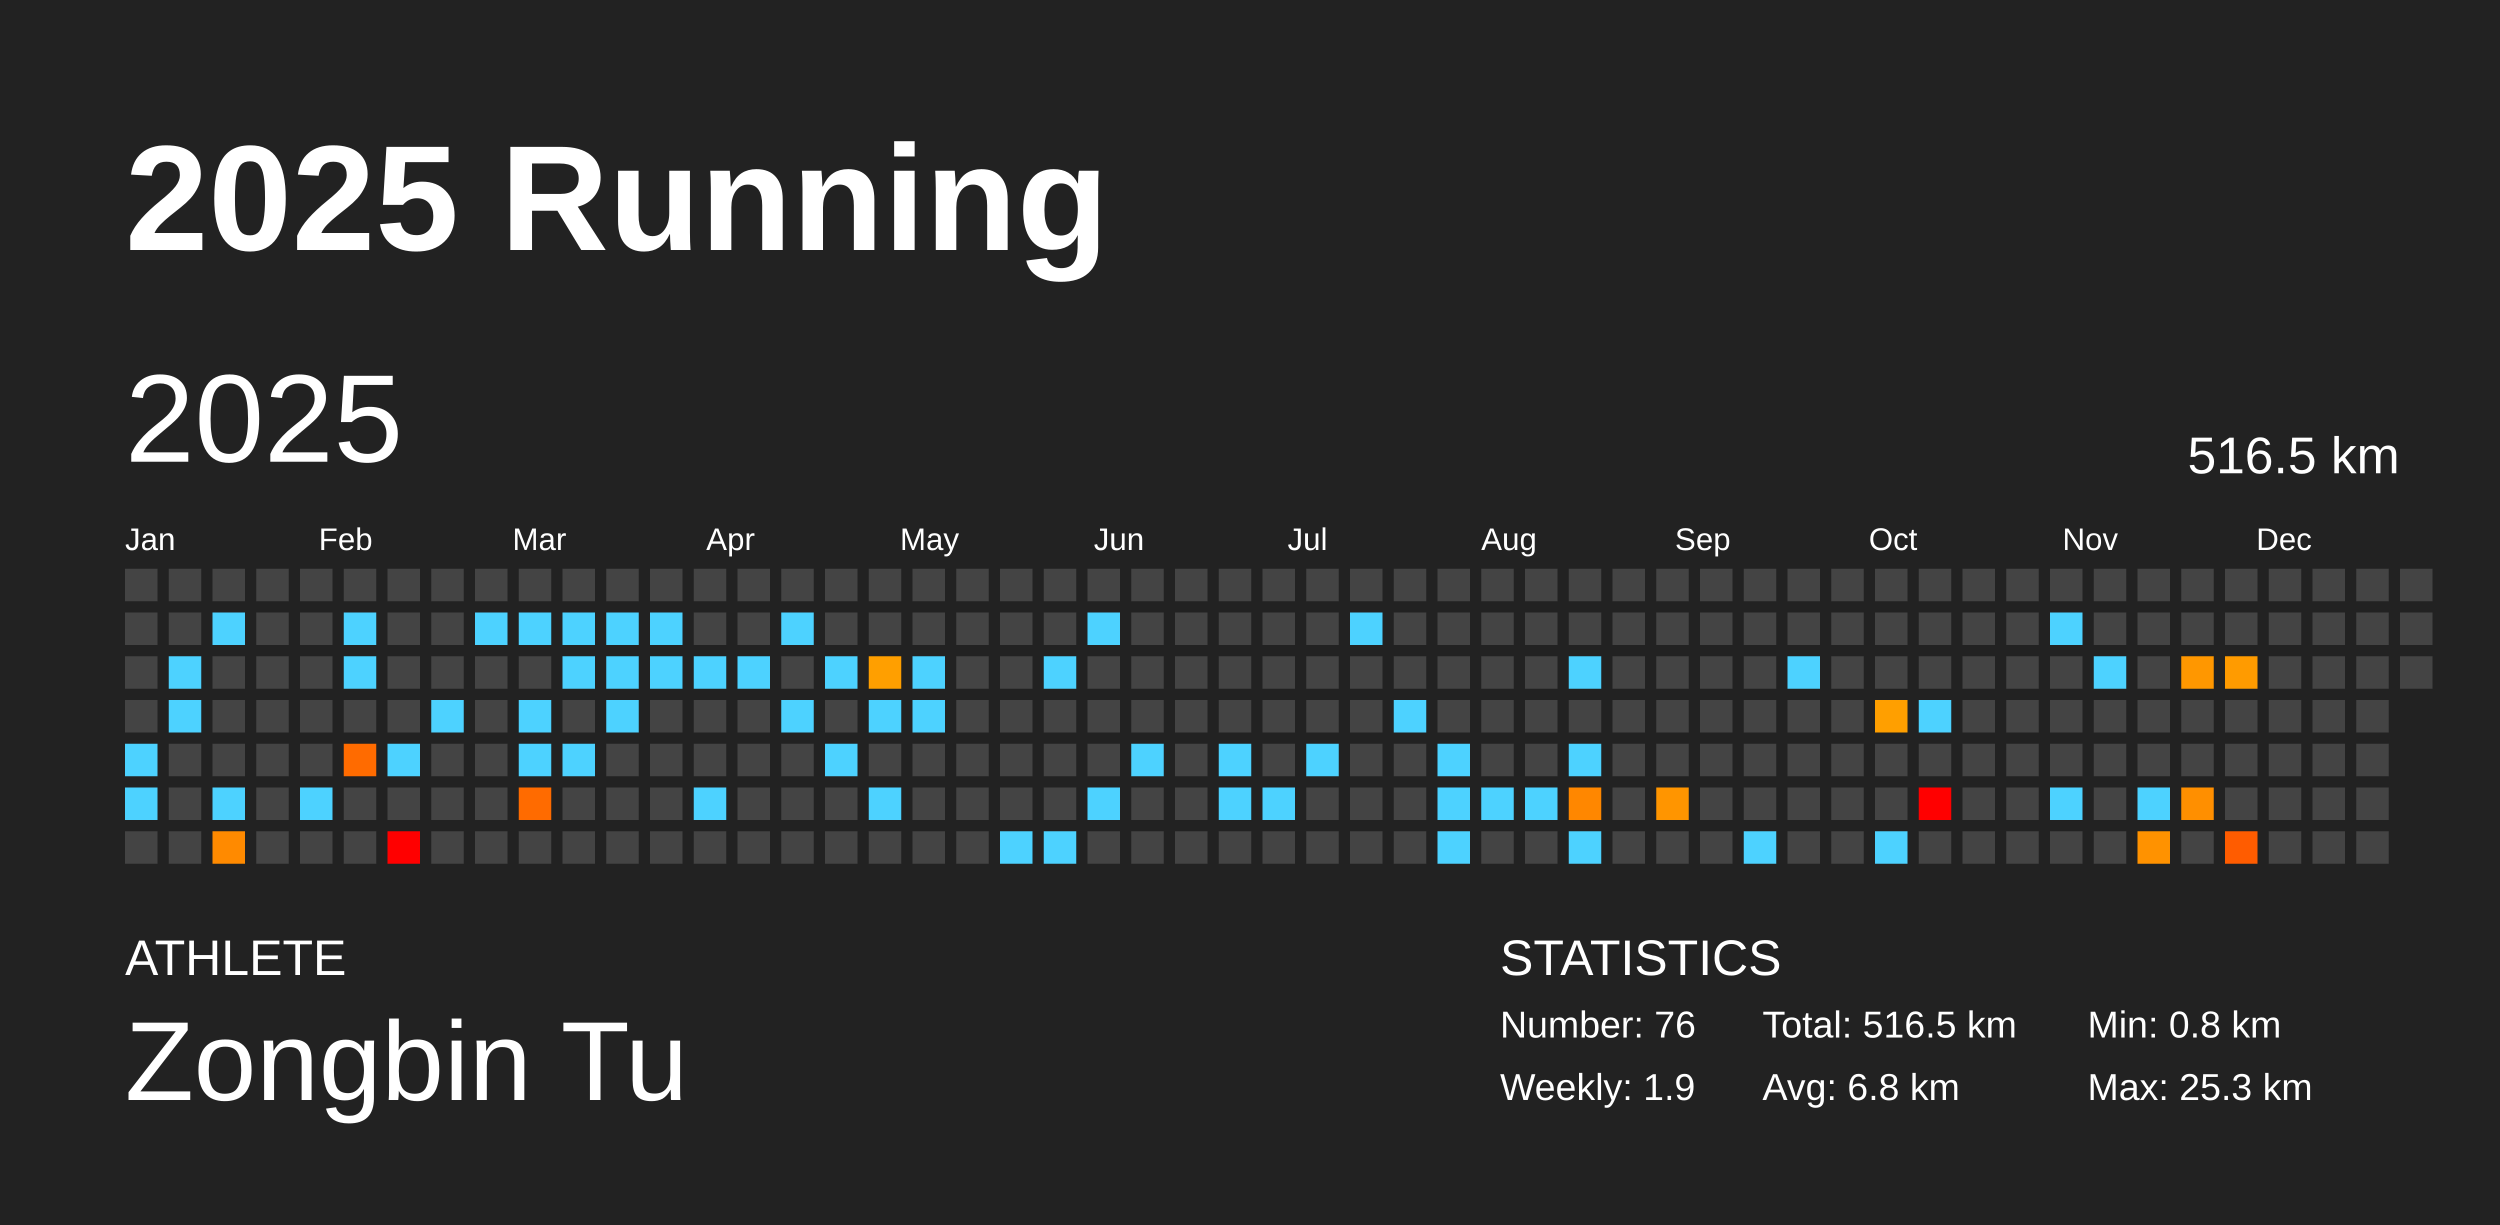
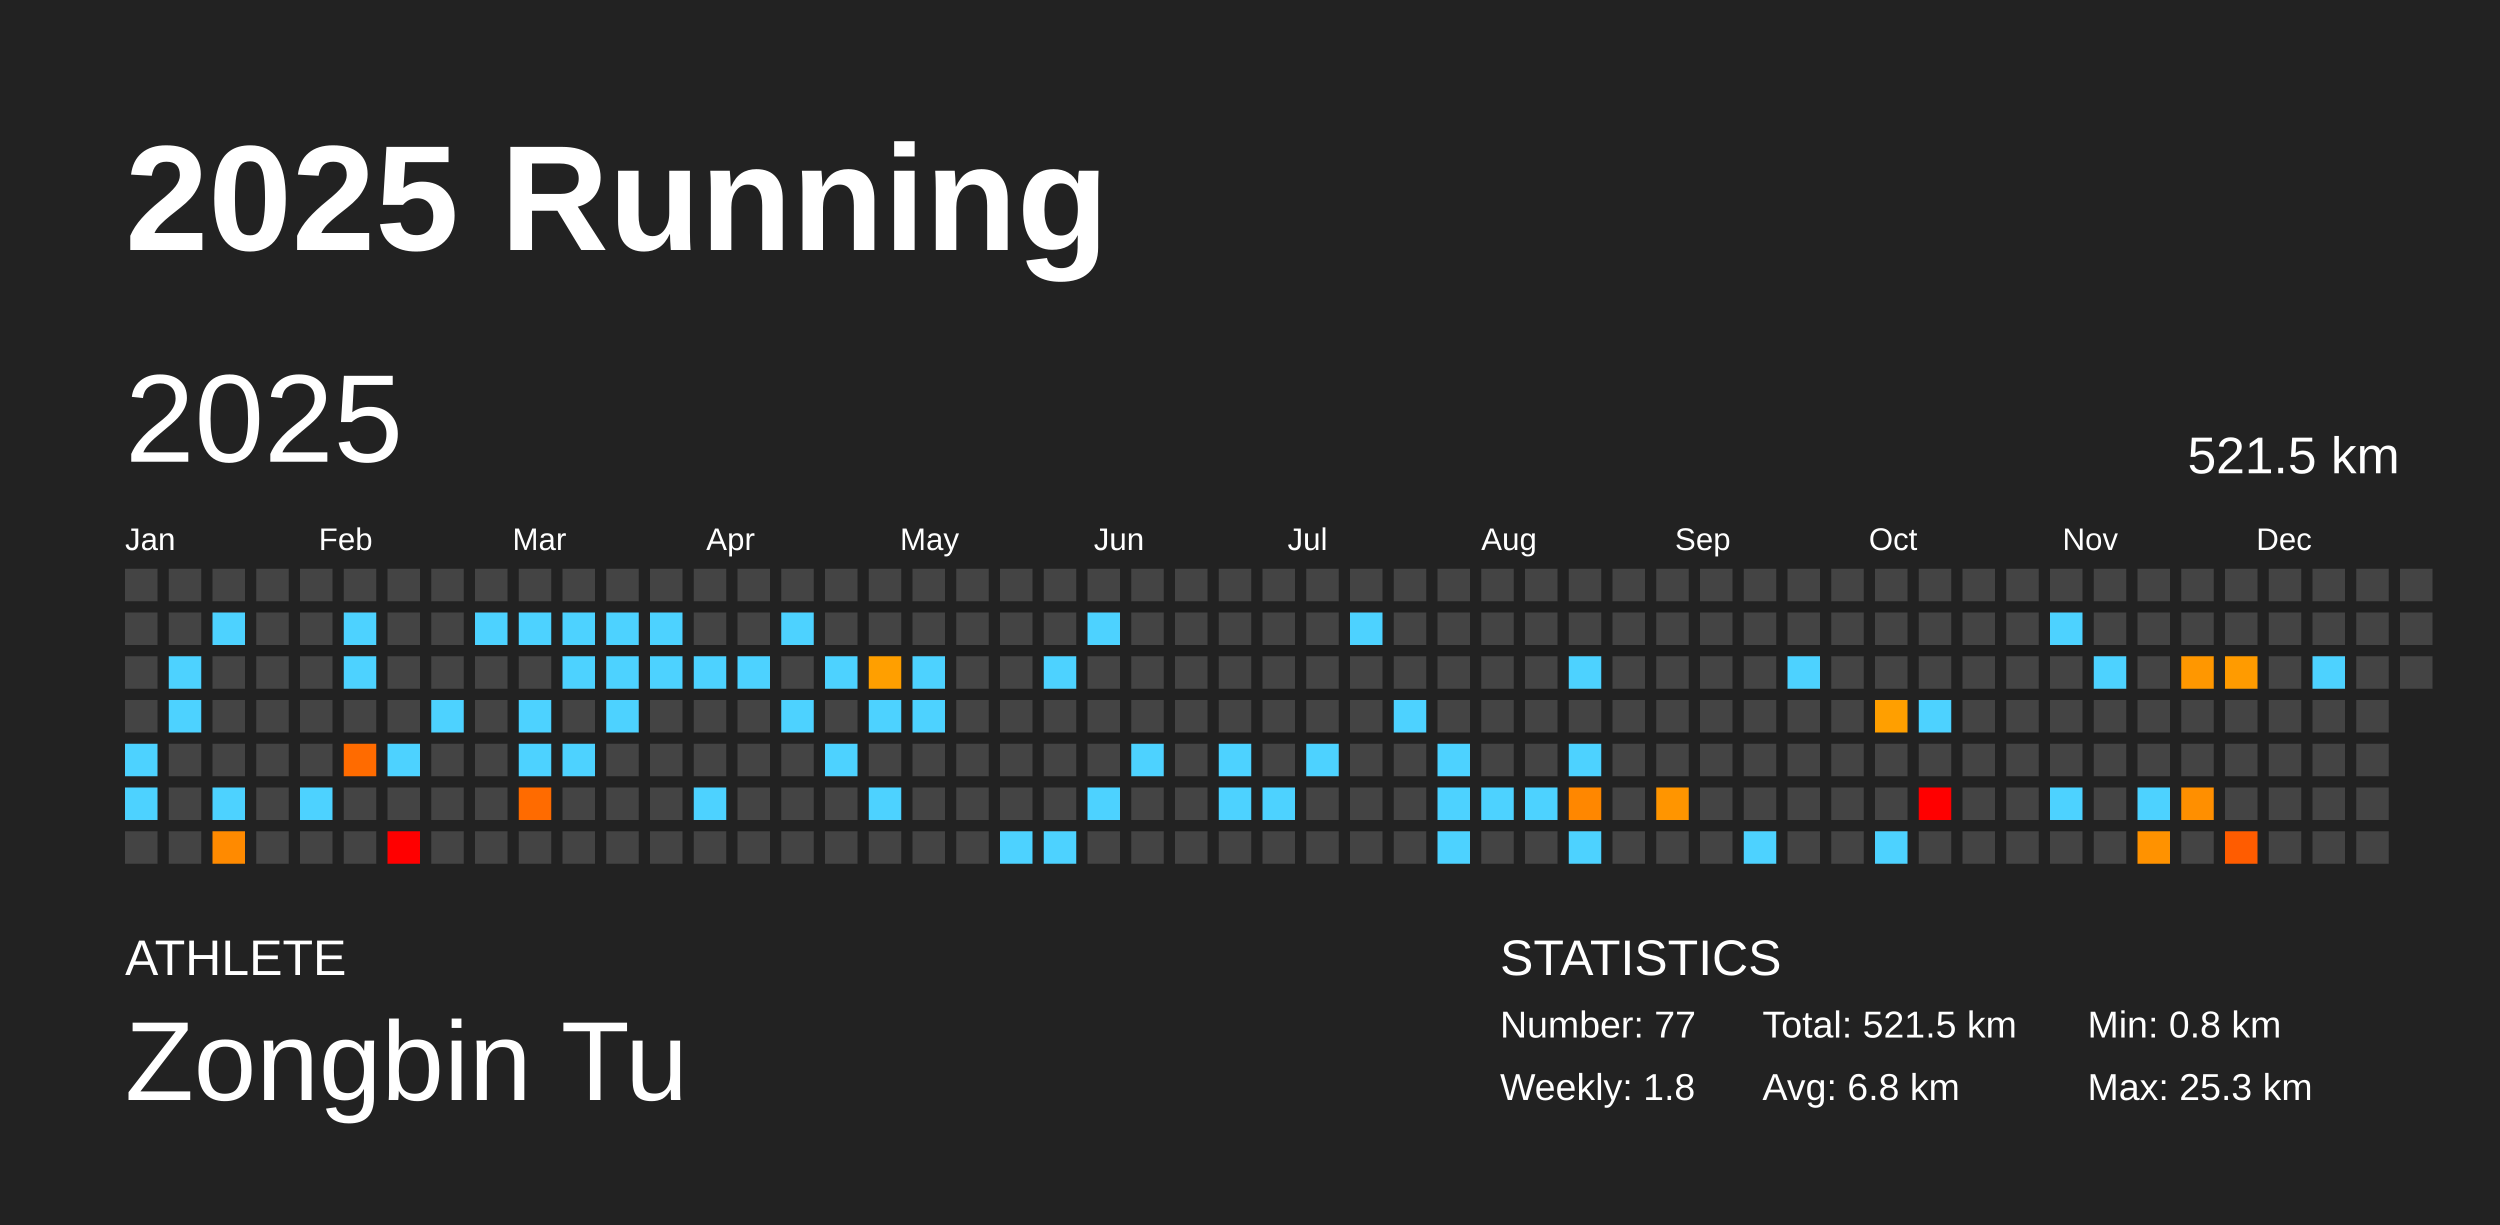
<svg xmlns="http://www.w3.org/2000/svg" baseProfile="full" height="98mm" version="1.1" viewBox="0,0,200,98" width="200mm">
  <defs />
  <rect fill="#222222" height="98" width="200" x="0" y="0" />
  <text fill="#FFFFFF" style="font-size:12px; font-family:Arial; font-weight:bold;" x="10" y="20">2025 Running</text>
  <text fill="#FFFFFF" style="font-size:4px; font-family:Arial" x="10" y="78">ATHLETE</text>
  <text fill="#FFFFFF" style="font-size:9px; font-family:Arial" x="10" y="88">Zongbin Tu</text>
  <text fill="#FFFFFF" style="font-size:4px; font-family:Arial" x="120" y="78">STATISTICS</text>
-   <text fill="#FFFFFF" style="font-size:3px; font-family:Arial" x="120" y="83">Number: 76</text>
-   <text fill="#FFFFFF" style="font-size:3px; font-family:Arial" x="120" y="88">Weekly: 1.9</text>
-   <text fill="#FFFFFF" style="font-size:3px; font-family:Arial" x="141" y="83">Total: 516.5 km</text>
+   <text fill="#FFFFFF" style="font-size:3px; font-family:Arial" x="120" y="83">Number: 77</text>
+   <text fill="#FFFFFF" style="font-size:3px; font-family:Arial" x="120" y="88">Weekly: 1.8</text>
+   <text fill="#FFFFFF" style="font-size:3px; font-family:Arial" x="141" y="83">Total: 521.5 km</text>
  <text fill="#FFFFFF" style="font-size:3px; font-family:Arial" x="141" y="88">Avg: 6.8 km</text>
  <text fill="#FFFFFF" style="font-size:3px; font-family:Arial" x="167" y="83">Min: 0.8 km</text>
  <text fill="#FFFFFF" style="font-size:3px; font-family:Arial" x="167" y="88">Max: 25.3 km</text>
  <text dominant-baseline="hanging" fill="#FFFFFF" style="font-size:10.0px; font-family:Arial;" x="10" y="30">2025</text>
-   <text dominant-baseline="hanging" fill="#FFFFFF" style="font-size:4.125px; font-family:Arial;" x="175" y="35">516.5 km</text>
+   <text dominant-baseline="hanging" fill="#FFFFFF" style="font-size:4.125px; font-family:Arial;" x="175" y="35">521.5 km</text>
  <text fill="#FFFFFF" style="font-size:2.5px; font-family:Arial" x="10.0" y="44">Jan</text>
  <text fill="#FFFFFF" style="font-size:2.5px; font-family:Arial" x="25.5" y="44">Feb</text>
  <text fill="#FFFFFF" style="font-size:2.5px; font-family:Arial" x="41.0" y="44">Mar</text>
  <text fill="#FFFFFF" style="font-size:2.5px; font-family:Arial" x="56.5" y="44">Apr</text>
  <text fill="#FFFFFF" style="font-size:2.5px; font-family:Arial" x="72.0" y="44">May</text>
  <text fill="#FFFFFF" style="font-size:2.5px; font-family:Arial" x="87.5" y="44">Jun</text>
  <text fill="#FFFFFF" style="font-size:2.5px; font-family:Arial" x="103.0" y="44">Jul</text>
  <text fill="#FFFFFF" style="font-size:2.5px; font-family:Arial" x="118.5" y="44">Aug</text>
  <text fill="#FFFFFF" style="font-size:2.5px; font-family:Arial" x="134.0" y="44">Sep</text>
  <text fill="#FFFFFF" style="font-size:2.5px; font-family:Arial" x="149.5" y="44">Oct</text>
  <text fill="#FFFFFF" style="font-size:2.5px; font-family:Arial" x="165.0" y="44">Nov</text>
  <text fill="#FFFFFF" style="font-size:2.5px; font-family:Arial" x="180.5" y="44">Dec</text>
  <rect fill="#444444" height="2.6" width="2.6" x="10.0" y="45.5" />
  <rect fill="#444444" height="2.6" width="2.6" x="10.0" y="49.0" />
  <rect fill="#444444" height="2.6" width="2.6" x="10.0" y="52.5" />
  <rect fill="#444444" height="2.6" width="2.6" x="10.0" y="56.0" />
  <rect fill="#4dd2ff" height="2.6" width="2.6" x="10.0" y="59.5" />
  <rect fill="#4dd2ff" height="2.6" width="2.6" x="10.0" y="63.0" />
  <rect fill="#444444" height="2.6" width="2.6" x="10.0" y="66.5" />
  <rect fill="#444444" height="2.6" width="2.6" x="13.5" y="45.5" />
  <rect fill="#444444" height="2.6" width="2.6" x="13.5" y="49.0" />
  <rect fill="#4dd2ff" height="2.6" width="2.6" x="13.5" y="52.5" />
  <rect fill="#4dd2ff" height="2.6" width="2.6" x="13.5" y="56.0" />
  <rect fill="#444444" height="2.6" width="2.6" x="13.5" y="59.5" />
  <rect fill="#444444" height="2.6" width="2.6" x="13.5" y="63.0" />
  <rect fill="#444444" height="2.6" width="2.6" x="13.5" y="66.5" />
  <rect fill="#444444" height="2.6" width="2.6" x="17.0" y="45.5" />
  <rect fill="#4dd2ff" height="2.6" width="2.6" x="17.0" y="49.0" />
  <rect fill="#444444" height="2.6" width="2.6" x="17.0" y="52.5" />
  <rect fill="#444444" height="2.6" width="2.6" x="17.0" y="56.0" />
  <rect fill="#444444" height="2.6" width="2.6" x="17.0" y="59.5" />
  <rect fill="#4dd2ff" height="2.6" width="2.6" x="17.0" y="63.0" />
  <rect fill="#ff8a00" height="2.6" width="2.6" x="17.0" y="66.5" />
  <rect fill="#444444" height="2.6" width="2.6" x="20.5" y="45.5" />
  <rect fill="#444444" height="2.6" width="2.6" x="20.5" y="49.0" />
  <rect fill="#444444" height="2.6" width="2.6" x="20.5" y="52.5" />
  <rect fill="#444444" height="2.6" width="2.6" x="20.5" y="56.0" />
  <rect fill="#444444" height="2.6" width="2.6" x="20.5" y="59.5" />
  <rect fill="#444444" height="2.6" width="2.6" x="20.5" y="63.0" />
  <rect fill="#444444" height="2.6" width="2.6" x="20.5" y="66.5" />
  <rect fill="#444444" height="2.6" width="2.6" x="24.0" y="45.5" />
  <rect fill="#444444" height="2.6" width="2.6" x="24.0" y="49.0" />
  <rect fill="#444444" height="2.6" width="2.6" x="24.0" y="52.5" />
  <rect fill="#444444" height="2.6" width="2.6" x="24.0" y="56.0" />
  <rect fill="#444444" height="2.6" width="2.6" x="24.0" y="59.5" />
  <rect fill="#4dd2ff" height="2.6" width="2.6" x="24.0" y="63.0" />
  <rect fill="#444444" height="2.6" width="2.6" x="24.0" y="66.5" />
  <rect fill="#444444" height="2.6" width="2.6" x="27.5" y="45.5" />
  <rect fill="#4dd2ff" height="2.6" width="2.6" x="27.5" y="49.0" />
  <rect fill="#4dd2ff" height="2.6" width="2.6" x="27.5" y="52.5" />
  <rect fill="#444444" height="2.6" width="2.6" x="27.5" y="56.0" />
  <rect fill="#ff6b00" height="2.6" width="2.6" x="27.5" y="59.5" />
  <rect fill="#444444" height="2.6" width="2.6" x="27.5" y="63.0" />
  <rect fill="#444444" height="2.6" width="2.6" x="27.5" y="66.5" />
  <rect fill="#444444" height="2.6" width="2.6" x="31.0" y="45.5" />
  <rect fill="#444444" height="2.6" width="2.6" x="31.0" y="49.0" />
  <rect fill="#444444" height="2.6" width="2.6" x="31.0" y="52.5" />
  <rect fill="#444444" height="2.6" width="2.6" x="31.0" y="56.0" />
  <rect fill="#4dd2ff" height="2.6" width="2.6" x="31.0" y="59.5" />
  <rect fill="#444444" height="2.6" width="2.6" x="31.0" y="63.0" />
  <rect fill="red" height="2.6" width="2.6" x="31.0" y="66.5" />
  <rect fill="#444444" height="2.6" width="2.6" x="34.5" y="45.5" />
  <rect fill="#444444" height="2.6" width="2.6" x="34.5" y="49.0" />
  <rect fill="#444444" height="2.6" width="2.6" x="34.5" y="52.5" />
  <rect fill="#4dd2ff" height="2.6" width="2.6" x="34.5" y="56.0" />
  <rect fill="#444444" height="2.6" width="2.6" x="34.5" y="59.5" />
  <rect fill="#444444" height="2.6" width="2.6" x="34.5" y="63.0" />
  <rect fill="#444444" height="2.6" width="2.6" x="34.5" y="66.5" />
  <rect fill="#444444" height="2.6" width="2.6" x="38.0" y="45.5" />
  <rect fill="#4dd2ff" height="2.6" width="2.6" x="38.0" y="49.0" />
  <rect fill="#444444" height="2.6" width="2.6" x="38.0" y="52.5" />
  <rect fill="#444444" height="2.6" width="2.6" x="38.0" y="56.0" />
  <rect fill="#444444" height="2.6" width="2.6" x="38.0" y="59.5" />
  <rect fill="#444444" height="2.6" width="2.6" x="38.0" y="63.0" />
  <rect fill="#444444" height="2.6" width="2.6" x="38.0" y="66.5" />
  <rect fill="#444444" height="2.6" width="2.6" x="41.5" y="45.5" />
  <rect fill="#4dd2ff" height="2.6" width="2.6" x="41.5" y="49.0" />
  <rect fill="#444444" height="2.6" width="2.6" x="41.5" y="52.5" />
  <rect fill="#4dd2ff" height="2.6" width="2.6" x="41.5" y="56.0" />
  <rect fill="#4dd2ff" height="2.6" width="2.6" x="41.5" y="59.5" />
  <rect fill="#ff6b00" height="2.6" width="2.6" x="41.5" y="63.0" />
  <rect fill="#444444" height="2.6" width="2.6" x="41.5" y="66.5" />
  <rect fill="#444444" height="2.6" width="2.6" x="45.0" y="45.5" />
  <rect fill="#4dd2ff" height="2.6" width="2.6" x="45.0" y="49.0" />
  <rect fill="#4dd2ff" height="2.6" width="2.6" x="45.0" y="52.5" />
  <rect fill="#444444" height="2.6" width="2.6" x="45.0" y="56.0" />
  <rect fill="#4dd2ff" height="2.6" width="2.6" x="45.0" y="59.5" />
  <rect fill="#444444" height="2.6" width="2.6" x="45.0" y="63.0" />
  <rect fill="#444444" height="2.6" width="2.6" x="45.0" y="66.5" />
  <rect fill="#444444" height="2.6" width="2.6" x="48.5" y="45.5" />
  <rect fill="#4dd2ff" height="2.6" width="2.6" x="48.5" y="49.0" />
  <rect fill="#4dd2ff" height="2.6" width="2.6" x="48.5" y="52.5" />
  <rect fill="#4dd2ff" height="2.6" width="2.6" x="48.5" y="56.0" />
  <rect fill="#444444" height="2.6" width="2.6" x="48.5" y="59.5" />
  <rect fill="#444444" height="2.6" width="2.6" x="48.5" y="63.0" />
  <rect fill="#444444" height="2.6" width="2.6" x="48.5" y="66.5" />
  <rect fill="#444444" height="2.6" width="2.6" x="52.0" y="45.5" />
  <rect fill="#4dd2ff" height="2.6" width="2.6" x="52.0" y="49.0" />
  <rect fill="#4dd2ff" height="2.6" width="2.6" x="52.0" y="52.5" />
  <rect fill="#444444" height="2.6" width="2.6" x="52.0" y="56.0" />
  <rect fill="#444444" height="2.6" width="2.6" x="52.0" y="59.5" />
  <rect fill="#444444" height="2.6" width="2.6" x="52.0" y="63.0" />
  <rect fill="#444444" height="2.6" width="2.6" x="52.0" y="66.5" />
  <rect fill="#444444" height="2.6" width="2.6" x="55.5" y="45.5" />
  <rect fill="#444444" height="2.6" width="2.6" x="55.5" y="49.0" />
  <rect fill="#4dd2ff" height="2.6" width="2.6" x="55.5" y="52.5" />
  <rect fill="#444444" height="2.6" width="2.6" x="55.5" y="56.0" />
  <rect fill="#444444" height="2.6" width="2.6" x="55.5" y="59.5" />
  <rect fill="#4dd2ff" height="2.6" width="2.6" x="55.5" y="63.0" />
  <rect fill="#444444" height="2.6" width="2.6" x="55.5" y="66.5" />
  <rect fill="#444444" height="2.6" width="2.6" x="59.0" y="45.5" />
  <rect fill="#444444" height="2.6" width="2.6" x="59.0" y="49.0" />
  <rect fill="#4dd2ff" height="2.6" width="2.6" x="59.0" y="52.5" />
  <rect fill="#444444" height="2.6" width="2.6" x="59.0" y="56.0" />
  <rect fill="#444444" height="2.6" width="2.6" x="59.0" y="59.5" />
  <rect fill="#444444" height="2.6" width="2.6" x="59.0" y="63.0" />
  <rect fill="#444444" height="2.6" width="2.6" x="59.0" y="66.5" />
  <rect fill="#444444" height="2.6" width="2.6" x="62.5" y="45.5" />
  <rect fill="#4dd2ff" height="2.6" width="2.6" x="62.5" y="49.0" />
  <rect fill="#444444" height="2.6" width="2.6" x="62.5" y="52.5" />
  <rect fill="#4dd2ff" height="2.6" width="2.6" x="62.5" y="56.0" />
  <rect fill="#444444" height="2.6" width="2.6" x="62.5" y="59.5" />
  <rect fill="#444444" height="2.6" width="2.6" x="62.5" y="63.0" />
  <rect fill="#444444" height="2.6" width="2.6" x="62.5" y="66.5" />
  <rect fill="#444444" height="2.6" width="2.6" x="66.0" y="45.5" />
  <rect fill="#444444" height="2.6" width="2.6" x="66.0" y="49.0" />
  <rect fill="#4dd2ff" height="2.6" width="2.6" x="66.0" y="52.5" />
  <rect fill="#444444" height="2.6" width="2.6" x="66.0" y="56.0" />
  <rect fill="#4dd2ff" height="2.6" width="2.6" x="66.0" y="59.5" />
  <rect fill="#444444" height="2.6" width="2.6" x="66.0" y="63.0" />
  <rect fill="#444444" height="2.6" width="2.6" x="66.0" y="66.5" />
  <rect fill="#444444" height="2.6" width="2.6" x="69.5" y="45.5" />
  <rect fill="#444444" height="2.6" width="2.6" x="69.5" y="49.0" />
  <rect fill="#ff9f00" height="2.6" width="2.6" x="69.5" y="52.5" />
  <rect fill="#4dd2ff" height="2.6" width="2.6" x="69.5" y="56.0" />
  <rect fill="#444444" height="2.6" width="2.6" x="69.5" y="59.5" />
  <rect fill="#4dd2ff" height="2.6" width="2.6" x="69.5" y="63.0" />
  <rect fill="#444444" height="2.6" width="2.6" x="69.5" y="66.5" />
  <rect fill="#444444" height="2.6" width="2.6" x="73.0" y="45.5" />
  <rect fill="#444444" height="2.6" width="2.6" x="73.0" y="49.0" />
  <rect fill="#4dd2ff" height="2.6" width="2.6" x="73.0" y="52.5" />
  <rect fill="#4dd2ff" height="2.6" width="2.6" x="73.0" y="56.0" />
  <rect fill="#444444" height="2.6" width="2.6" x="73.0" y="59.5" />
  <rect fill="#444444" height="2.6" width="2.6" x="73.0" y="63.0" />
  <rect fill="#444444" height="2.6" width="2.6" x="73.0" y="66.5" />
  <rect fill="#444444" height="2.6" width="2.6" x="76.5" y="45.5" />
  <rect fill="#444444" height="2.6" width="2.6" x="76.5" y="49.0" />
  <rect fill="#444444" height="2.6" width="2.6" x="76.5" y="52.5" />
  <rect fill="#444444" height="2.6" width="2.6" x="76.5" y="56.0" />
  <rect fill="#444444" height="2.6" width="2.6" x="76.5" y="59.5" />
  <rect fill="#444444" height="2.6" width="2.6" x="76.5" y="63.0" />
  <rect fill="#444444" height="2.6" width="2.6" x="76.5" y="66.5" />
  <rect fill="#444444" height="2.6" width="2.6" x="80.0" y="45.5" />
  <rect fill="#444444" height="2.6" width="2.6" x="80.0" y="49.0" />
  <rect fill="#444444" height="2.6" width="2.6" x="80.0" y="52.5" />
  <rect fill="#444444" height="2.6" width="2.6" x="80.0" y="56.0" />
  <rect fill="#444444" height="2.6" width="2.6" x="80.0" y="59.5" />
  <rect fill="#444444" height="2.6" width="2.6" x="80.0" y="63.0" />
  <rect fill="#4dd2ff" height="2.6" width="2.6" x="80.0" y="66.5" />
  <rect fill="#444444" height="2.6" width="2.6" x="83.5" y="45.5" />
  <rect fill="#444444" height="2.6" width="2.6" x="83.5" y="49.0" />
  <rect fill="#4dd2ff" height="2.6" width="2.6" x="83.5" y="52.5" />
  <rect fill="#444444" height="2.6" width="2.6" x="83.5" y="56.0" />
  <rect fill="#444444" height="2.6" width="2.6" x="83.5" y="59.5" />
  <rect fill="#444444" height="2.6" width="2.6" x="83.5" y="63.0" />
  <rect fill="#4dd2ff" height="2.6" width="2.6" x="83.5" y="66.5" />
  <rect fill="#444444" height="2.6" width="2.6" x="87.0" y="45.5" />
  <rect fill="#4dd2ff" height="2.6" width="2.6" x="87.0" y="49.0" />
  <rect fill="#444444" height="2.6" width="2.6" x="87.0" y="52.5" />
  <rect fill="#444444" height="2.6" width="2.6" x="87.0" y="56.0" />
  <rect fill="#444444" height="2.6" width="2.6" x="87.0" y="59.5" />
  <rect fill="#4dd2ff" height="2.6" width="2.6" x="87.0" y="63.0" />
  <rect fill="#444444" height="2.6" width="2.6" x="87.0" y="66.5" />
  <rect fill="#444444" height="2.6" width="2.6" x="90.5" y="45.5" />
  <rect fill="#444444" height="2.6" width="2.6" x="90.5" y="49.0" />
  <rect fill="#444444" height="2.6" width="2.6" x="90.5" y="52.5" />
  <rect fill="#444444" height="2.6" width="2.6" x="90.5" y="56.0" />
  <rect fill="#4dd2ff" height="2.6" width="2.6" x="90.5" y="59.5" />
  <rect fill="#444444" height="2.6" width="2.6" x="90.5" y="63.0" />
  <rect fill="#444444" height="2.6" width="2.6" x="90.5" y="66.5" />
  <rect fill="#444444" height="2.6" width="2.6" x="94.0" y="45.5" />
  <rect fill="#444444" height="2.6" width="2.6" x="94.0" y="49.0" />
  <rect fill="#444444" height="2.6" width="2.6" x="94.0" y="52.5" />
  <rect fill="#444444" height="2.6" width="2.6" x="94.0" y="56.0" />
  <rect fill="#444444" height="2.6" width="2.6" x="94.0" y="59.5" />
  <rect fill="#444444" height="2.6" width="2.6" x="94.0" y="63.0" />
  <rect fill="#444444" height="2.6" width="2.6" x="94.0" y="66.5" />
  <rect fill="#444444" height="2.6" width="2.6" x="97.5" y="45.5" />
  <rect fill="#444444" height="2.6" width="2.6" x="97.5" y="49.0" />
  <rect fill="#444444" height="2.6" width="2.6" x="97.5" y="52.5" />
  <rect fill="#444444" height="2.6" width="2.6" x="97.5" y="56.0" />
  <rect fill="#4dd2ff" height="2.6" width="2.6" x="97.5" y="59.5" />
  <rect fill="#4dd2ff" height="2.6" width="2.6" x="97.5" y="63.0" />
  <rect fill="#444444" height="2.6" width="2.6" x="97.5" y="66.5" />
  <rect fill="#444444" height="2.6" width="2.6" x="101.0" y="45.5" />
  <rect fill="#444444" height="2.6" width="2.6" x="101.0" y="49.0" />
  <rect fill="#444444" height="2.6" width="2.6" x="101.0" y="52.5" />
  <rect fill="#444444" height="2.6" width="2.6" x="101.0" y="56.0" />
  <rect fill="#444444" height="2.6" width="2.6" x="101.0" y="59.5" />
  <rect fill="#4dd2ff" height="2.6" width="2.6" x="101.0" y="63.0" />
  <rect fill="#444444" height="2.6" width="2.6" x="101.0" y="66.5" />
  <rect fill="#444444" height="2.6" width="2.6" x="104.5" y="45.5" />
  <rect fill="#444444" height="2.6" width="2.6" x="104.5" y="49.0" />
  <rect fill="#444444" height="2.6" width="2.6" x="104.5" y="52.5" />
  <rect fill="#444444" height="2.6" width="2.6" x="104.5" y="56.0" />
  <rect fill="#4dd2ff" height="2.6" width="2.6" x="104.5" y="59.5" />
  <rect fill="#444444" height="2.6" width="2.6" x="104.5" y="63.0" />
  <rect fill="#444444" height="2.6" width="2.6" x="104.5" y="66.5" />
  <rect fill="#444444" height="2.6" width="2.6" x="108.0" y="45.5" />
  <rect fill="#4dd2ff" height="2.6" width="2.6" x="108.0" y="49.0" />
  <rect fill="#444444" height="2.6" width="2.6" x="108.0" y="52.5" />
  <rect fill="#444444" height="2.6" width="2.6" x="108.0" y="56.0" />
  <rect fill="#444444" height="2.6" width="2.6" x="108.0" y="59.5" />
  <rect fill="#444444" height="2.6" width="2.6" x="108.0" y="63.0" />
  <rect fill="#444444" height="2.6" width="2.6" x="108.0" y="66.5" />
  <rect fill="#444444" height="2.6" width="2.6" x="111.5" y="45.5" />
  <rect fill="#444444" height="2.6" width="2.6" x="111.5" y="49.0" />
  <rect fill="#444444" height="2.6" width="2.6" x="111.5" y="52.5" />
  <rect fill="#4dd2ff" height="2.6" width="2.6" x="111.5" y="56.0" />
  <rect fill="#444444" height="2.6" width="2.6" x="111.5" y="59.5" />
  <rect fill="#444444" height="2.6" width="2.6" x="111.5" y="63.0" />
  <rect fill="#444444" height="2.6" width="2.6" x="111.5" y="66.5" />
  <rect fill="#444444" height="2.6" width="2.6" x="115.0" y="45.5" />
  <rect fill="#444444" height="2.6" width="2.6" x="115.0" y="49.0" />
  <rect fill="#444444" height="2.6" width="2.6" x="115.0" y="52.5" />
  <rect fill="#444444" height="2.6" width="2.6" x="115.0" y="56.0" />
  <rect fill="#4dd2ff" height="2.6" width="2.6" x="115.0" y="59.5" />
  <rect fill="#4dd2ff" height="2.6" width="2.6" x="115.0" y="63.0" />
  <rect fill="#4dd2ff" height="2.6" width="2.6" x="115.0" y="66.5" />
  <rect fill="#444444" height="2.6" width="2.6" x="118.5" y="45.5" />
  <rect fill="#444444" height="2.6" width="2.6" x="118.5" y="49.0" />
  <rect fill="#444444" height="2.6" width="2.6" x="118.5" y="52.5" />
  <rect fill="#444444" height="2.6" width="2.6" x="118.5" y="56.0" />
  <rect fill="#444444" height="2.6" width="2.6" x="118.5" y="59.5" />
  <rect fill="#4dd2ff" height="2.6" width="2.6" x="118.5" y="63.0" />
  <rect fill="#444444" height="2.6" width="2.6" x="118.5" y="66.5" />
  <rect fill="#444444" height="2.6" width="2.6" x="122.0" y="45.5" />
  <rect fill="#444444" height="2.6" width="2.6" x="122.0" y="49.0" />
  <rect fill="#444444" height="2.6" width="2.6" x="122.0" y="52.5" />
  <rect fill="#444444" height="2.6" width="2.6" x="122.0" y="56.0" />
  <rect fill="#444444" height="2.6" width="2.6" x="122.0" y="59.5" />
  <rect fill="#4dd2ff" height="2.6" width="2.6" x="122.0" y="63.0" />
  <rect fill="#444444" height="2.6" width="2.6" x="122.0" y="66.5" />
  <rect fill="#444444" height="2.6" width="2.6" x="125.5" y="45.5" />
  <rect fill="#444444" height="2.6" width="2.6" x="125.5" y="49.0" />
  <rect fill="#4dd2ff" height="2.6" width="2.6" x="125.5" y="52.5" />
  <rect fill="#444444" height="2.6" width="2.6" x="125.5" y="56.0" />
  <rect fill="#4dd2ff" height="2.6" width="2.6" x="125.5" y="59.5" />
  <rect fill="#ff8700" height="2.6" width="2.6" x="125.5" y="63.0" />
  <rect fill="#4dd2ff" height="2.6" width="2.6" x="125.5" y="66.5" />
  <rect fill="#444444" height="2.6" width="2.6" x="129.0" y="45.5" />
  <rect fill="#444444" height="2.6" width="2.6" x="129.0" y="49.0" />
  <rect fill="#444444" height="2.6" width="2.6" x="129.0" y="52.5" />
  <rect fill="#444444" height="2.6" width="2.6" x="129.0" y="56.0" />
  <rect fill="#444444" height="2.6" width="2.6" x="129.0" y="59.5" />
  <rect fill="#444444" height="2.6" width="2.6" x="129.0" y="63.0" />
  <rect fill="#444444" height="2.6" width="2.6" x="129.0" y="66.5" />
  <rect fill="#444444" height="2.6" width="2.6" x="132.5" y="45.5" />
  <rect fill="#444444" height="2.6" width="2.6" x="132.5" y="49.0" />
  <rect fill="#444444" height="2.6" width="2.6" x="132.5" y="52.5" />
  <rect fill="#444444" height="2.6" width="2.6" x="132.5" y="56.0" />
  <rect fill="#444444" height="2.6" width="2.6" x="132.5" y="59.5" />
  <rect fill="#ff9500" height="2.6" width="2.6" x="132.5" y="63.0" />
  <rect fill="#444444" height="2.6" width="2.6" x="132.5" y="66.5" />
  <rect fill="#444444" height="2.6" width="2.6" x="136.0" y="45.5" />
  <rect fill="#444444" height="2.6" width="2.6" x="136.0" y="49.0" />
  <rect fill="#444444" height="2.6" width="2.6" x="136.0" y="52.5" />
  <rect fill="#444444" height="2.6" width="2.6" x="136.0" y="56.0" />
  <rect fill="#444444" height="2.6" width="2.6" x="136.0" y="59.5" />
  <rect fill="#444444" height="2.6" width="2.6" x="136.0" y="63.0" />
  <rect fill="#444444" height="2.6" width="2.6" x="136.0" y="66.5" />
  <rect fill="#444444" height="2.6" width="2.6" x="139.5" y="45.5" />
  <rect fill="#444444" height="2.6" width="2.6" x="139.5" y="49.0" />
  <rect fill="#444444" height="2.6" width="2.6" x="139.5" y="52.5" />
  <rect fill="#444444" height="2.6" width="2.6" x="139.5" y="56.0" />
  <rect fill="#444444" height="2.6" width="2.6" x="139.5" y="59.5" />
  <rect fill="#444444" height="2.6" width="2.6" x="139.5" y="63.0" />
  <rect fill="#4dd2ff" height="2.6" width="2.6" x="139.5" y="66.5" />
  <rect fill="#444444" height="2.6" width="2.6" x="143.0" y="45.5" />
  <rect fill="#444444" height="2.6" width="2.6" x="143.0" y="49.0" />
  <rect fill="#4dd2ff" height="2.6" width="2.6" x="143.0" y="52.5" />
  <rect fill="#444444" height="2.6" width="2.6" x="143.0" y="56.0" />
  <rect fill="#444444" height="2.6" width="2.6" x="143.0" y="59.5" />
  <rect fill="#444444" height="2.6" width="2.6" x="143.0" y="63.0" />
  <rect fill="#444444" height="2.6" width="2.6" x="143.0" y="66.5" />
  <rect fill="#444444" height="2.6" width="2.6" x="146.5" y="45.5" />
  <rect fill="#444444" height="2.6" width="2.6" x="146.5" y="49.0" />
  <rect fill="#444444" height="2.6" width="2.6" x="146.5" y="52.5" />
  <rect fill="#444444" height="2.6" width="2.6" x="146.5" y="56.0" />
  <rect fill="#444444" height="2.6" width="2.6" x="146.5" y="59.5" />
  <rect fill="#444444" height="2.6" width="2.6" x="146.5" y="63.0" />
  <rect fill="#444444" height="2.6" width="2.6" x="146.5" y="66.5" />
  <rect fill="#444444" height="2.6" width="2.6" x="150.0" y="45.5" />
  <rect fill="#444444" height="2.6" width="2.6" x="150.0" y="49.0" />
  <rect fill="#444444" height="2.6" width="2.6" x="150.0" y="52.5" />
  <rect fill="#ff9f00" height="2.6" width="2.6" x="150.0" y="56.0" />
  <rect fill="#444444" height="2.6" width="2.6" x="150.0" y="59.5" />
  <rect fill="#444444" height="2.6" width="2.6" x="150.0" y="63.0" />
  <rect fill="#4dd2ff" height="2.6" width="2.6" x="150.0" y="66.5" />
  <rect fill="#444444" height="2.6" width="2.6" x="153.5" y="45.5" />
  <rect fill="#444444" height="2.6" width="2.6" x="153.5" y="49.0" />
  <rect fill="#444444" height="2.6" width="2.6" x="153.5" y="52.5" />
  <rect fill="#4dd2ff" height="2.6" width="2.6" x="153.5" y="56.0" />
  <rect fill="#444444" height="2.6" width="2.6" x="153.5" y="59.5" />
  <rect fill="red" height="2.6" width="2.6" x="153.5" y="63.0" />
  <rect fill="#444444" height="2.6" width="2.6" x="153.5" y="66.5" />
  <rect fill="#444444" height="2.6" width="2.6" x="157.0" y="45.5" />
  <rect fill="#444444" height="2.6" width="2.6" x="157.0" y="49.0" />
  <rect fill="#444444" height="2.6" width="2.6" x="157.0" y="52.5" />
  <rect fill="#444444" height="2.6" width="2.6" x="157.0" y="56.0" />
  <rect fill="#444444" height="2.6" width="2.6" x="157.0" y="59.5" />
  <rect fill="#444444" height="2.6" width="2.6" x="157.0" y="63.0" />
  <rect fill="#444444" height="2.6" width="2.6" x="157.0" y="66.5" />
  <rect fill="#444444" height="2.6" width="2.6" x="160.5" y="45.5" />
  <rect fill="#444444" height="2.6" width="2.6" x="160.5" y="49.0" />
  <rect fill="#444444" height="2.6" width="2.6" x="160.5" y="52.5" />
  <rect fill="#444444" height="2.6" width="2.6" x="160.5" y="56.0" />
  <rect fill="#444444" height="2.6" width="2.6" x="160.5" y="59.5" />
  <rect fill="#444444" height="2.6" width="2.6" x="160.5" y="63.0" />
  <rect fill="#444444" height="2.6" width="2.6" x="160.5" y="66.5" />
  <rect fill="#444444" height="2.6" width="2.6" x="164.0" y="45.5" />
  <rect fill="#4dd2ff" height="2.6" width="2.6" x="164.0" y="49.0" />
  <rect fill="#444444" height="2.6" width="2.6" x="164.0" y="52.5" />
  <rect fill="#444444" height="2.6" width="2.6" x="164.0" y="56.0" />
  <rect fill="#444444" height="2.6" width="2.6" x="164.0" y="59.5" />
  <rect fill="#4dd2ff" height="2.6" width="2.6" x="164.0" y="63.0" />
  <rect fill="#444444" height="2.6" width="2.6" x="164.0" y="66.5" />
  <rect fill="#444444" height="2.6" width="2.6" x="167.5" y="45.5" />
  <rect fill="#444444" height="2.6" width="2.6" x="167.5" y="49.0" />
  <rect fill="#4dd2ff" height="2.6" width="2.6" x="167.5" y="52.5" />
  <rect fill="#444444" height="2.6" width="2.6" x="167.5" y="56.0" />
  <rect fill="#444444" height="2.6" width="2.6" x="167.5" y="59.5" />
  <rect fill="#444444" height="2.6" width="2.6" x="167.5" y="63.0" />
  <rect fill="#444444" height="2.6" width="2.6" x="167.5" y="66.5" />
  <rect fill="#444444" height="2.6" width="2.6" x="171.0" y="45.5" />
  <rect fill="#444444" height="2.6" width="2.6" x="171.0" y="49.0" />
  <rect fill="#444444" height="2.6" width="2.6" x="171.0" y="52.5" />
  <rect fill="#444444" height="2.6" width="2.6" x="171.0" y="56.0" />
  <rect fill="#444444" height="2.6" width="2.6" x="171.0" y="59.5" />
  <rect fill="#4dd2ff" height="2.6" width="2.6" x="171.0" y="63.0" />
  <rect fill="#ff9200" height="2.6" width="2.6" x="171.0" y="66.5" />
  <rect fill="#444444" height="2.6" width="2.6" x="174.5" y="45.5" />
  <rect fill="#444444" height="2.6" width="2.6" x="174.5" y="49.0" />
  <rect fill="#ff9700" height="2.6" width="2.6" x="174.5" y="52.5" />
  <rect fill="#444444" height="2.6" width="2.6" x="174.5" y="56.0" />
  <rect fill="#444444" height="2.6" width="2.6" x="174.5" y="59.5" />
  <rect fill="#ff8f00" height="2.6" width="2.6" x="174.5" y="63.0" />
  <rect fill="#444444" height="2.6" width="2.6" x="174.5" y="66.5" />
  <rect fill="#444444" height="2.6" width="2.6" x="178.0" y="45.5" />
  <rect fill="#444444" height="2.6" width="2.6" x="178.0" y="49.0" />
  <rect fill="#ff9b00" height="2.6" width="2.6" x="178.0" y="52.5" />
  <rect fill="#444444" height="2.6" width="2.6" x="178.0" y="56.0" />
  <rect fill="#444444" height="2.6" width="2.6" x="178.0" y="59.5" />
  <rect fill="#444444" height="2.6" width="2.6" x="178.0" y="63.0" />
  <rect fill="#ff5c00" height="2.6" width="2.6" x="178.0" y="66.5" />
  <rect fill="#444444" height="2.6" width="2.6" x="181.5" y="45.5" />
  <rect fill="#444444" height="2.6" width="2.6" x="181.5" y="49.0" />
  <rect fill="#444444" height="2.6" width="2.6" x="181.5" y="52.5" />
  <rect fill="#444444" height="2.6" width="2.6" x="181.5" y="56.0" />
  <rect fill="#444444" height="2.6" width="2.6" x="181.5" y="59.5" />
  <rect fill="#444444" height="2.6" width="2.6" x="181.5" y="63.0" />
  <rect fill="#444444" height="2.6" width="2.6" x="181.5" y="66.5" />
  <rect fill="#444444" height="2.6" width="2.6" x="185.0" y="45.5" />
  <rect fill="#444444" height="2.6" width="2.6" x="185.0" y="49.0" />
-   <rect fill="#444444" height="2.6" width="2.6" x="185.0" y="52.5" />
+   <rect fill="#4dd2ff" height="2.6" width="2.6" x="185.0" y="52.5" />
  <rect fill="#444444" height="2.6" width="2.6" x="185.0" y="56.0" />
  <rect fill="#444444" height="2.6" width="2.6" x="185.0" y="59.5" />
  <rect fill="#444444" height="2.6" width="2.6" x="185.0" y="63.0" />
  <rect fill="#444444" height="2.6" width="2.6" x="185.0" y="66.5" />
  <rect fill="#444444" height="2.6" width="2.6" x="188.5" y="45.5" />
  <rect fill="#444444" height="2.6" width="2.6" x="188.5" y="49.0" />
  <rect fill="#444444" height="2.6" width="2.6" x="188.5" y="52.5" />
  <rect fill="#444444" height="2.6" width="2.6" x="188.5" y="56.0" />
  <rect fill="#444444" height="2.6" width="2.6" x="188.5" y="59.5" />
  <rect fill="#444444" height="2.6" width="2.6" x="188.5" y="63.0" />
  <rect fill="#444444" height="2.6" width="2.6" x="188.5" y="66.5" />
  <rect fill="#444444" height="2.6" width="2.6" x="192.0" y="45.5" />
  <rect fill="#444444" height="2.6" width="2.6" x="192.0" y="49.0" />
  <rect fill="#444444" height="2.6" width="2.6" x="192.0" y="52.5" />
</svg>
